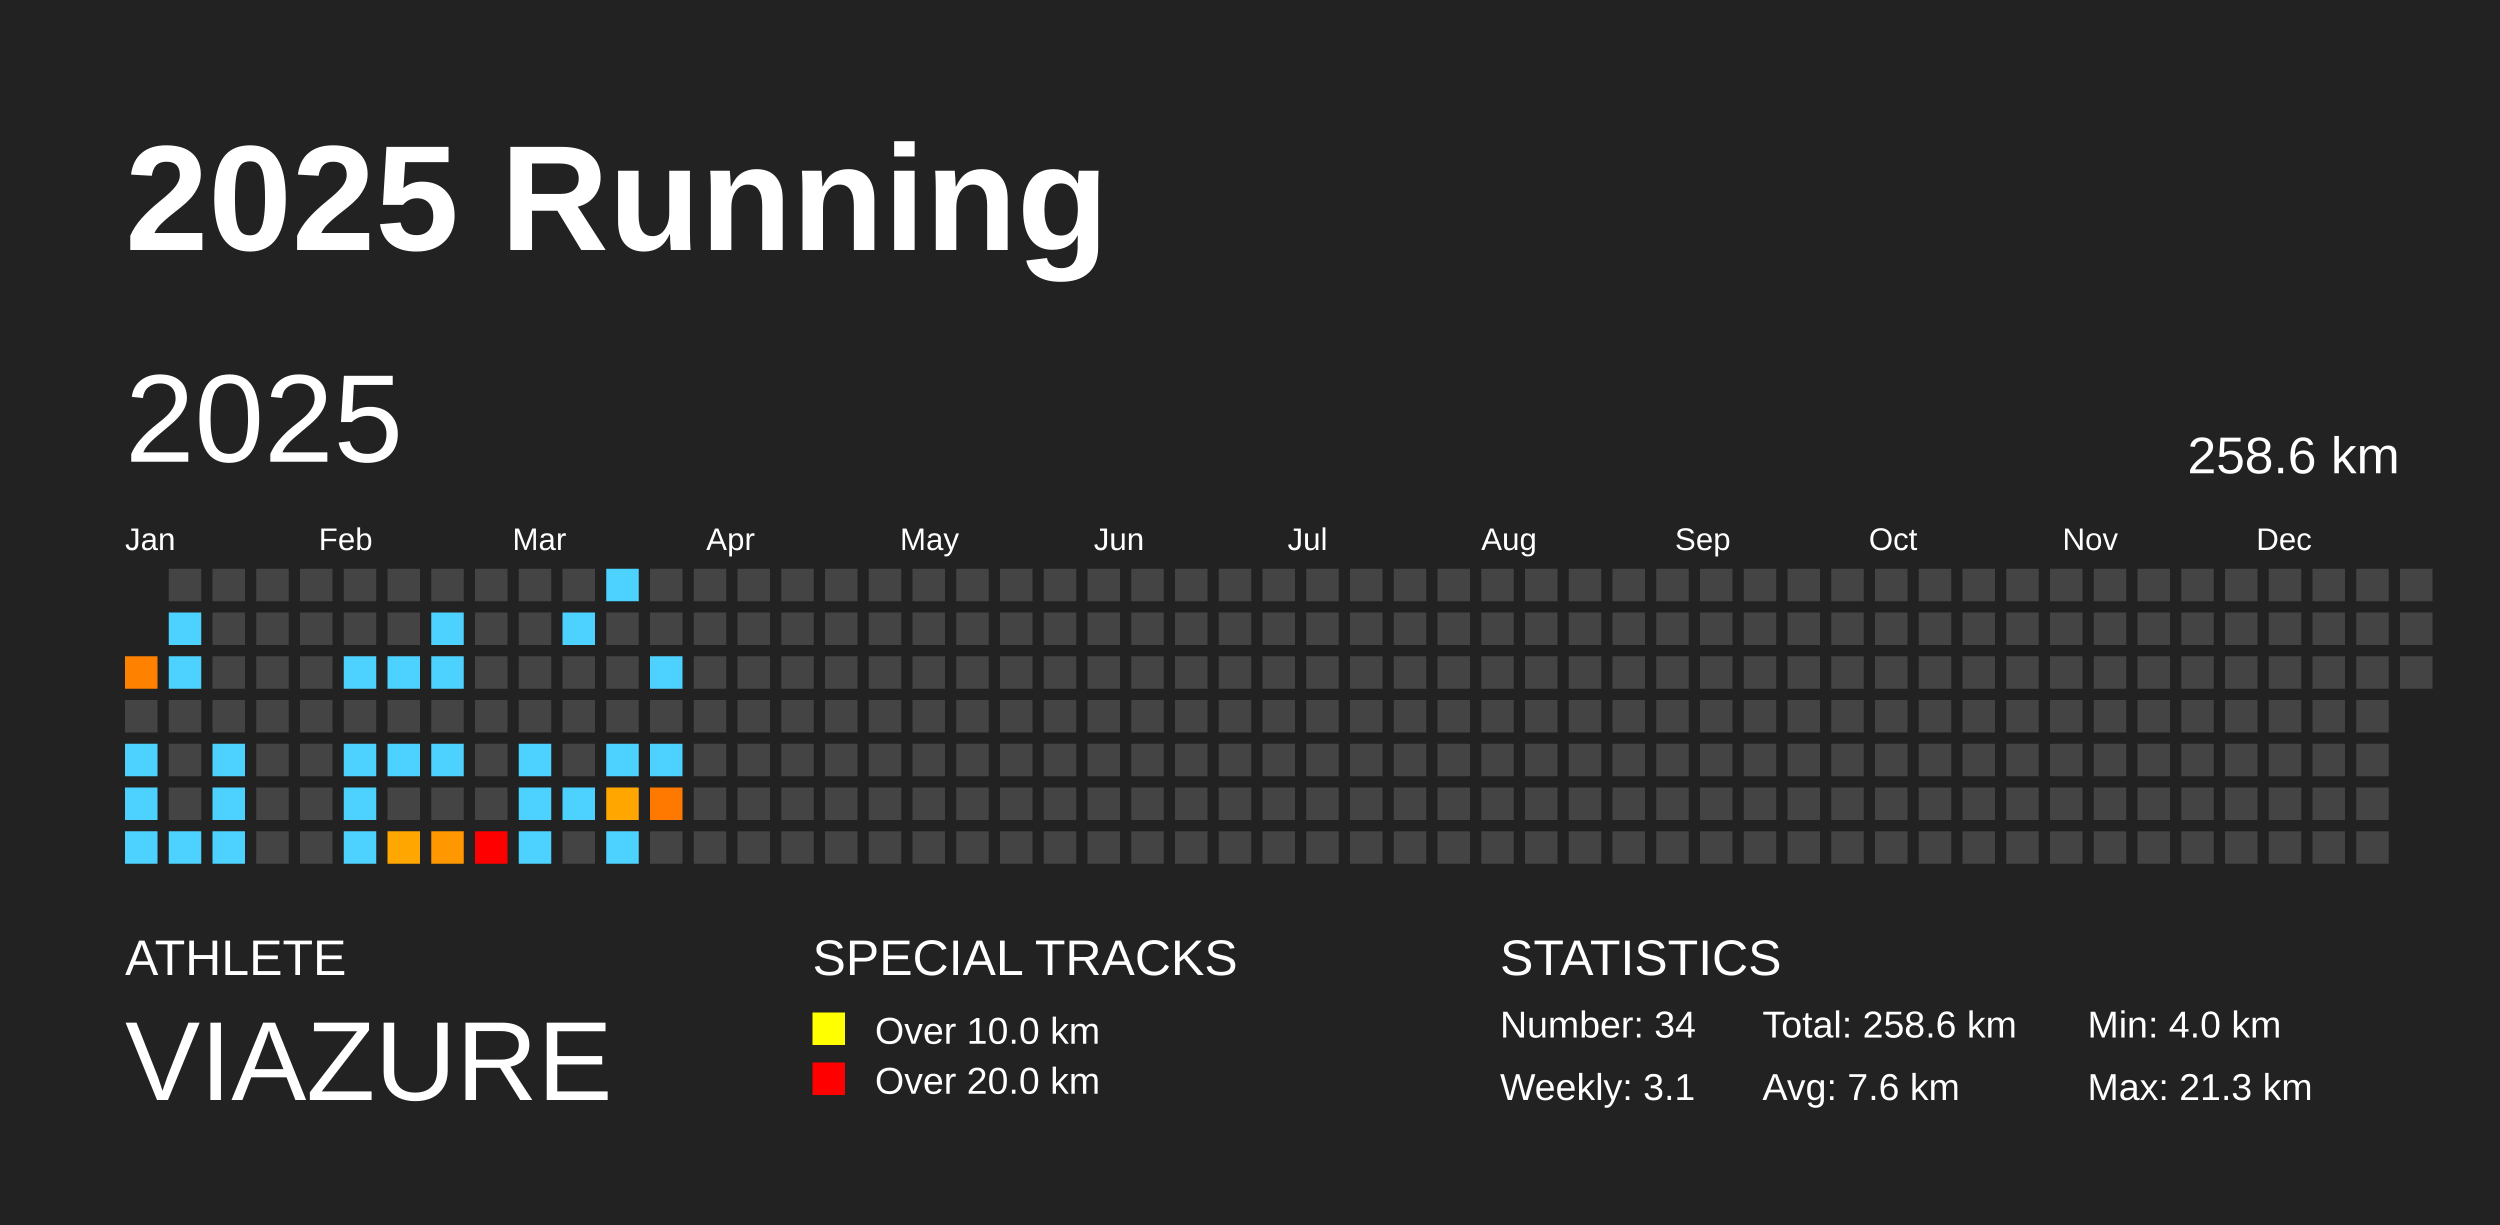
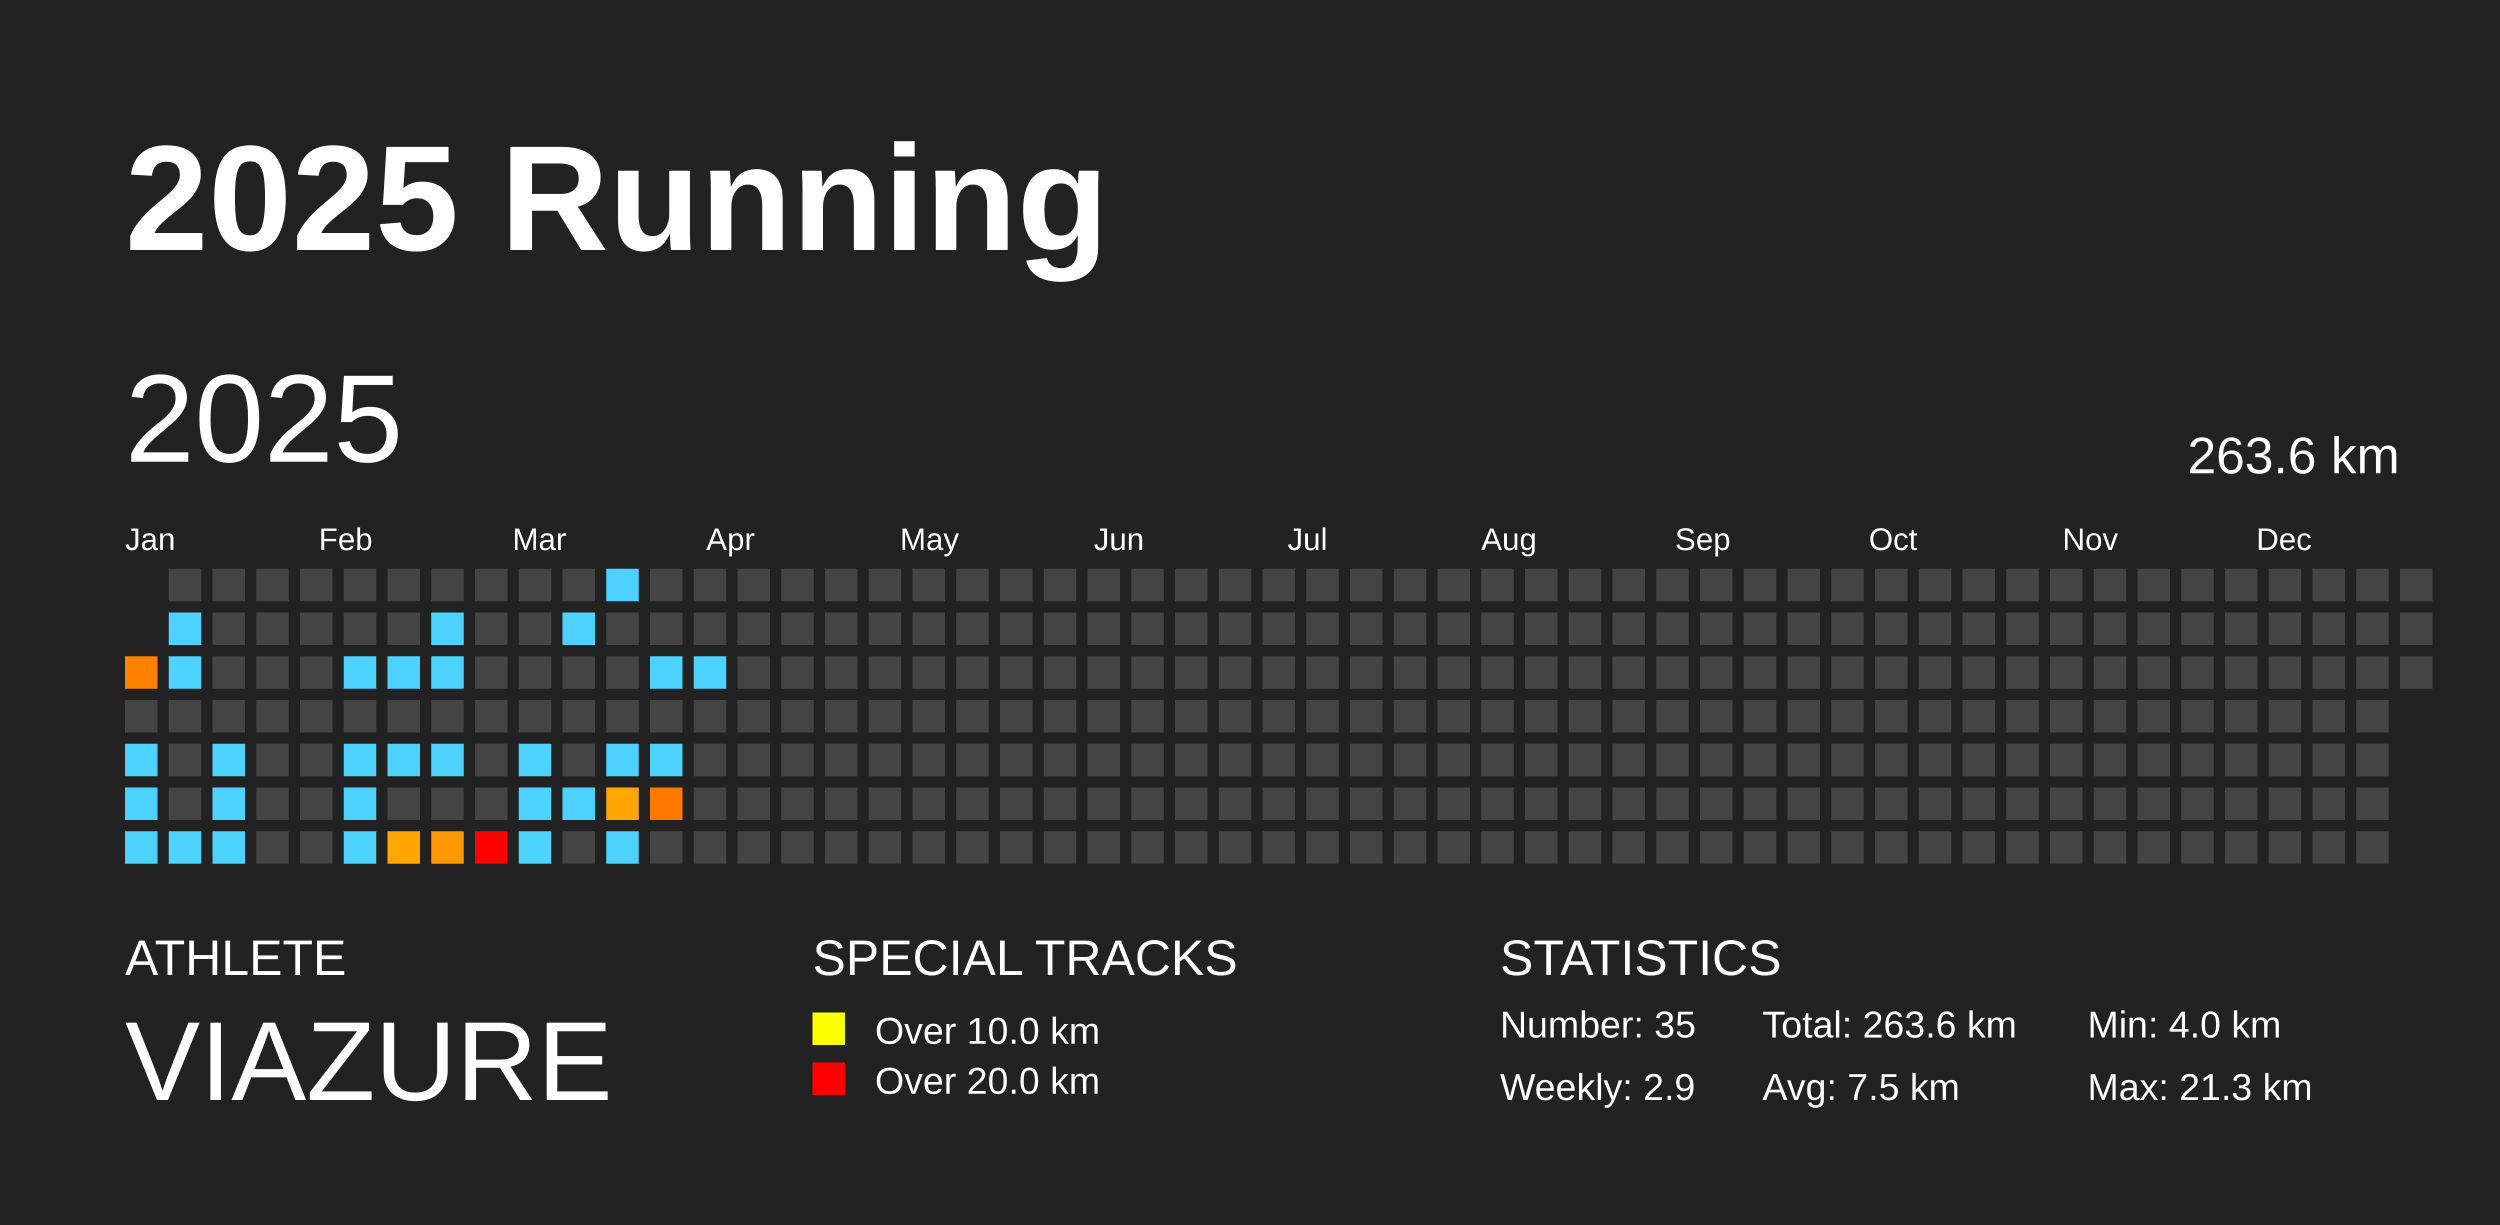
<svg xmlns="http://www.w3.org/2000/svg" baseProfile="full" height="98mm" version="1.1" viewBox="0,0,200,98" width="200mm">
  <defs />
  <rect fill="#222222" height="98" width="200" x="0" y="0" />
  <text fill="#FFFFFF" style="font-size:12px; font-family:Arial; font-weight:bold;" x="10" y="20">2025 Running</text>
  <text fill="#FFFFFF" style="font-size:4px; font-family:Arial" x="10" y="78">ATHLETE</text>
  <text fill="#FFFFFF" style="font-size:9px; font-family:Arial" x="10" y="88">VIAZURE</text>
  <text fill="#FFFFFF" style="font-size:4px; font-family:Arial" x="65" y="78">SPECIAL TRACKS</text>
  <rect fill="yellow" height="2.6" width="2.6" x="65" y="81" />
  <text fill="#FFFFFF" style="font-size:3px; font-family:Arial" x="70" y="83.5">Over 10.0 km</text>
  <rect fill="red" height="2.6" width="2.6" x="65" y="85" />
  <text fill="#FFFFFF" style="font-size:3px; font-family:Arial" x="70" y="87.5">Over 20.0 km</text>
  <text fill="#FFFFFF" style="font-size:4px; font-family:Arial" x="120" y="78">STATISTICS</text>
-   <text fill="#FFFFFF" style="font-size:3px; font-family:Arial" x="120" y="83">Number: 34</text>
-   <text fill="#FFFFFF" style="font-size:3px; font-family:Arial" x="120" y="88">Weekly: 3.1</text>
-   <text fill="#FFFFFF" style="font-size:3px; font-family:Arial" x="141" y="83">Total: 258.6 km</text>
-   <text fill="#FFFFFF" style="font-size:3px; font-family:Arial" x="141" y="88">Avg: 7.6 km</text>
+   <text fill="#FFFFFF" style="font-size:3px; font-family:Arial" x="120" y="83">Number: 35</text>
+   <text fill="#FFFFFF" style="font-size:3px; font-family:Arial" x="120" y="88">Weekly: 2.9</text>
+   <text fill="#FFFFFF" style="font-size:3px; font-family:Arial" x="141" y="83">Total: 263.6 km</text>
+   <text fill="#FFFFFF" style="font-size:3px; font-family:Arial" x="141" y="88">Avg: 7.5 km</text>
  <text fill="#FFFFFF" style="font-size:3px; font-family:Arial" x="167" y="83">Min: 4.0 km</text>
  <text fill="#FFFFFF" style="font-size:3px; font-family:Arial" x="167" y="88">Max: 21.3 km</text>
  <text dominant-baseline="hanging" fill="#FFFFFF" style="font-size:10.0px; font-family:Arial;" x="10" y="30">2025</text>
-   <text dominant-baseline="hanging" fill="#FFFFFF" style="font-size:4.125px; font-family:Arial;" x="175" y="35">258.6 km</text>
+   <text dominant-baseline="hanging" fill="#FFFFFF" style="font-size:4.125px; font-family:Arial;" x="175" y="35">263.6 km</text>
  <text fill="#FFFFFF" style="font-size:2.5px; font-family:Arial" x="10.0" y="44">Jan</text>
  <text fill="#FFFFFF" style="font-size:2.5px; font-family:Arial" x="25.5" y="44">Feb</text>
  <text fill="#FFFFFF" style="font-size:2.5px; font-family:Arial" x="41.0" y="44">Mar</text>
  <text fill="#FFFFFF" style="font-size:2.5px; font-family:Arial" x="56.5" y="44">Apr</text>
  <text fill="#FFFFFF" style="font-size:2.5px; font-family:Arial" x="72.0" y="44">May</text>
  <text fill="#FFFFFF" style="font-size:2.5px; font-family:Arial" x="87.5" y="44">Jun</text>
  <text fill="#FFFFFF" style="font-size:2.5px; font-family:Arial" x="103.0" y="44">Jul</text>
  <text fill="#FFFFFF" style="font-size:2.5px; font-family:Arial" x="118.5" y="44">Aug</text>
  <text fill="#FFFFFF" style="font-size:2.5px; font-family:Arial" x="134.0" y="44">Sep</text>
  <text fill="#FFFFFF" style="font-size:2.5px; font-family:Arial" x="149.5" y="44">Oct</text>
  <text fill="#FFFFFF" style="font-size:2.5px; font-family:Arial" x="165.0" y="44">Nov</text>
  <text fill="#FFFFFF" style="font-size:2.5px; font-family:Arial" x="180.5" y="44">Dec</text>
  <rect fill="#ff8100" height="2.6" width="2.6" x="10.0" y="52.5" />
  <rect fill="#444444" height="2.6" width="2.6" x="10.0" y="56.0" />
  <rect fill="#4dd2ff" height="2.6" width="2.6" x="10.0" y="59.5" />
  <rect fill="#4dd2ff" height="2.6" width="2.6" x="10.0" y="63.0" />
  <rect fill="#4dd2ff" height="2.6" width="2.6" x="10.0" y="66.5" />
  <rect fill="#444444" height="2.6" width="2.6" x="13.5" y="45.5" />
  <rect fill="#4dd2ff" height="2.6" width="2.6" x="13.5" y="49.0" />
  <rect fill="#4dd2ff" height="2.6" width="2.6" x="13.5" y="52.5" />
  <rect fill="#444444" height="2.6" width="2.6" x="13.5" y="56.0" />
  <rect fill="#444444" height="2.6" width="2.6" x="13.5" y="59.5" />
  <rect fill="#444444" height="2.6" width="2.6" x="13.5" y="63.0" />
  <rect fill="#4dd2ff" height="2.6" width="2.6" x="13.5" y="66.5" />
  <rect fill="#444444" height="2.6" width="2.6" x="17.0" y="45.5" />
  <rect fill="#444444" height="2.6" width="2.6" x="17.0" y="49.0" />
  <rect fill="#444444" height="2.6" width="2.6" x="17.0" y="52.5" />
  <rect fill="#444444" height="2.6" width="2.6" x="17.0" y="56.0" />
  <rect fill="#4dd2ff" height="2.6" width="2.6" x="17.0" y="59.5" />
  <rect fill="#4dd2ff" height="2.6" width="2.6" x="17.0" y="63.0" />
  <rect fill="#4dd2ff" height="2.6" width="2.6" x="17.0" y="66.5" />
  <rect fill="#444444" height="2.6" width="2.6" x="20.5" y="45.5" />
  <rect fill="#444444" height="2.6" width="2.6" x="20.5" y="49.0" />
  <rect fill="#444444" height="2.6" width="2.6" x="20.5" y="52.5" />
  <rect fill="#444444" height="2.6" width="2.6" x="20.5" y="56.0" />
  <rect fill="#444444" height="2.6" width="2.6" x="20.5" y="59.5" />
  <rect fill="#444444" height="2.6" width="2.6" x="20.5" y="63.0" />
  <rect fill="#444444" height="2.6" width="2.6" x="20.5" y="66.5" />
  <rect fill="#444444" height="2.6" width="2.6" x="24.0" y="45.5" />
  <rect fill="#444444" height="2.6" width="2.6" x="24.0" y="49.0" />
  <rect fill="#444444" height="2.6" width="2.6" x="24.0" y="52.5" />
  <rect fill="#444444" height="2.6" width="2.6" x="24.0" y="56.0" />
  <rect fill="#444444" height="2.6" width="2.6" x="24.0" y="59.5" />
  <rect fill="#444444" height="2.6" width="2.6" x="24.0" y="63.0" />
  <rect fill="#444444" height="2.6" width="2.6" x="24.0" y="66.5" />
  <rect fill="#444444" height="2.6" width="2.6" x="27.5" y="45.5" />
  <rect fill="#444444" height="2.6" width="2.6" x="27.5" y="49.0" />
  <rect fill="#4dd2ff" height="2.6" width="2.6" x="27.5" y="52.5" />
  <rect fill="#444444" height="2.6" width="2.6" x="27.5" y="56.0" />
  <rect fill="#4dd2ff" height="2.6" width="2.6" x="27.5" y="59.5" />
  <rect fill="#4dd2ff" height="2.6" width="2.6" x="27.5" y="63.0" />
  <rect fill="#4dd2ff" height="2.6" width="2.6" x="27.5" y="66.5" />
  <rect fill="#444444" height="2.6" width="2.6" x="31.0" y="45.5" />
  <rect fill="#444444" height="2.6" width="2.6" x="31.0" y="49.0" />
  <rect fill="#4dd2ff" height="2.6" width="2.6" x="31.0" y="52.5" />
  <rect fill="#444444" height="2.6" width="2.6" x="31.0" y="56.0" />
  <rect fill="#4dd2ff" height="2.6" width="2.6" x="31.0" y="59.5" />
  <rect fill="#444444" height="2.6" width="2.6" x="31.0" y="63.0" />
  <rect fill="#ffa600" height="2.6" width="2.6" x="31.0" y="66.5" />
  <rect fill="#444444" height="2.6" width="2.6" x="34.5" y="45.5" />
  <rect fill="#4dd2ff" height="2.6" width="2.6" x="34.5" y="49.0" />
  <rect fill="#4dd2ff" height="2.6" width="2.6" x="34.5" y="52.5" />
  <rect fill="#444444" height="2.6" width="2.6" x="34.5" y="56.0" />
  <rect fill="#4dd2ff" height="2.6" width="2.6" x="34.5" y="59.5" />
  <rect fill="#444444" height="2.6" width="2.6" x="34.5" y="63.0" />
  <rect fill="#ff9800" height="2.6" width="2.6" x="34.5" y="66.5" />
  <rect fill="#444444" height="2.6" width="2.6" x="38.0" y="45.5" />
  <rect fill="#444444" height="2.6" width="2.6" x="38.0" y="49.0" />
  <rect fill="#444444" height="2.6" width="2.6" x="38.0" y="52.5" />
  <rect fill="#444444" height="2.6" width="2.6" x="38.0" y="56.0" />
  <rect fill="#444444" height="2.6" width="2.6" x="38.0" y="59.5" />
  <rect fill="#444444" height="2.6" width="2.6" x="38.0" y="63.0" />
  <rect fill="red" height="2.6" width="2.6" x="38.0" y="66.5" />
  <rect fill="#444444" height="2.6" width="2.6" x="41.5" y="45.5" />
  <rect fill="#444444" height="2.6" width="2.6" x="41.5" y="49.0" />
  <rect fill="#444444" height="2.6" width="2.6" x="41.5" y="52.5" />
  <rect fill="#444444" height="2.6" width="2.6" x="41.5" y="56.0" />
  <rect fill="#4dd2ff" height="2.6" width="2.6" x="41.5" y="59.5" />
  <rect fill="#4dd2ff" height="2.6" width="2.6" x="41.5" y="63.0" />
  <rect fill="#4dd2ff" height="2.6" width="2.6" x="41.5" y="66.5" />
  <rect fill="#444444" height="2.6" width="2.6" x="45.0" y="45.5" />
  <rect fill="#4dd2ff" height="2.6" width="2.6" x="45.0" y="49.0" />
  <rect fill="#444444" height="2.6" width="2.6" x="45.0" y="52.5" />
  <rect fill="#444444" height="2.6" width="2.6" x="45.0" y="56.0" />
  <rect fill="#444444" height="2.6" width="2.6" x="45.0" y="59.5" />
  <rect fill="#4dd2ff" height="2.6" width="2.6" x="45.0" y="63.0" />
  <rect fill="#444444" height="2.6" width="2.6" x="45.0" y="66.5" />
  <rect fill="#4dd2ff" height="2.6" width="2.6" x="48.5" y="45.5" />
  <rect fill="#444444" height="2.6" width="2.6" x="48.5" y="49.0" />
  <rect fill="#444444" height="2.6" width="2.6" x="48.5" y="52.5" />
  <rect fill="#444444" height="2.6" width="2.6" x="48.5" y="56.0" />
  <rect fill="#4dd2ff" height="2.6" width="2.6" x="48.5" y="59.5" />
  <rect fill="#ffa700" height="2.6" width="2.6" x="48.5" y="63.0" />
  <rect fill="#4dd2ff" height="2.6" width="2.6" x="48.5" y="66.5" />
  <rect fill="#444444" height="2.6" width="2.6" x="52.0" y="45.5" />
  <rect fill="#444444" height="2.6" width="2.6" x="52.0" y="49.0" />
  <rect fill="#4dd2ff" height="2.6" width="2.6" x="52.0" y="52.5" />
  <rect fill="#444444" height="2.6" width="2.6" x="52.0" y="56.0" />
  <rect fill="#4dd2ff" height="2.6" width="2.6" x="52.0" y="59.5" />
  <rect fill="#ff7900" height="2.6" width="2.6" x="52.0" y="63.0" />
  <rect fill="#444444" height="2.6" width="2.6" x="52.0" y="66.5" />
  <rect fill="#444444" height="2.6" width="2.6" x="55.5" y="45.5" />
  <rect fill="#444444" height="2.6" width="2.6" x="55.5" y="49.0" />
-   <rect fill="#444444" height="2.6" width="2.6" x="55.5" y="52.5" />
+   <rect fill="#4dd2ff" height="2.6" width="2.6" x="55.5" y="52.5" />
  <rect fill="#444444" height="2.6" width="2.6" x="55.5" y="56.0" />
  <rect fill="#444444" height="2.6" width="2.6" x="55.5" y="59.5" />
  <rect fill="#444444" height="2.6" width="2.6" x="55.5" y="63.0" />
  <rect fill="#444444" height="2.6" width="2.6" x="55.5" y="66.5" />
  <rect fill="#444444" height="2.6" width="2.6" x="59.0" y="45.5" />
  <rect fill="#444444" height="2.6" width="2.6" x="59.0" y="49.0" />
  <rect fill="#444444" height="2.6" width="2.6" x="59.0" y="52.5" />
  <rect fill="#444444" height="2.6" width="2.6" x="59.0" y="56.0" />
  <rect fill="#444444" height="2.6" width="2.6" x="59.0" y="59.5" />
  <rect fill="#444444" height="2.6" width="2.6" x="59.0" y="63.0" />
  <rect fill="#444444" height="2.6" width="2.6" x="59.0" y="66.5" />
  <rect fill="#444444" height="2.6" width="2.6" x="62.5" y="45.5" />
  <rect fill="#444444" height="2.6" width="2.6" x="62.5" y="49.0" />
  <rect fill="#444444" height="2.6" width="2.6" x="62.5" y="52.5" />
  <rect fill="#444444" height="2.6" width="2.6" x="62.5" y="56.0" />
  <rect fill="#444444" height="2.6" width="2.6" x="62.5" y="59.5" />
  <rect fill="#444444" height="2.6" width="2.6" x="62.5" y="63.0" />
  <rect fill="#444444" height="2.6" width="2.6" x="62.5" y="66.5" />
  <rect fill="#444444" height="2.6" width="2.6" x="66.0" y="45.5" />
  <rect fill="#444444" height="2.6" width="2.6" x="66.0" y="49.0" />
  <rect fill="#444444" height="2.6" width="2.6" x="66.0" y="52.5" />
  <rect fill="#444444" height="2.6" width="2.6" x="66.0" y="56.0" />
  <rect fill="#444444" height="2.6" width="2.6" x="66.0" y="59.5" />
  <rect fill="#444444" height="2.6" width="2.6" x="66.0" y="63.0" />
  <rect fill="#444444" height="2.6" width="2.6" x="66.0" y="66.5" />
  <rect fill="#444444" height="2.6" width="2.6" x="69.5" y="45.5" />
  <rect fill="#444444" height="2.6" width="2.6" x="69.5" y="49.0" />
  <rect fill="#444444" height="2.6" width="2.6" x="69.5" y="52.5" />
  <rect fill="#444444" height="2.6" width="2.6" x="69.5" y="56.0" />
  <rect fill="#444444" height="2.6" width="2.6" x="69.5" y="59.5" />
  <rect fill="#444444" height="2.6" width="2.6" x="69.5" y="63.0" />
  <rect fill="#444444" height="2.6" width="2.6" x="69.5" y="66.5" />
  <rect fill="#444444" height="2.6" width="2.6" x="73.0" y="45.5" />
  <rect fill="#444444" height="2.6" width="2.6" x="73.0" y="49.0" />
  <rect fill="#444444" height="2.6" width="2.6" x="73.0" y="52.5" />
  <rect fill="#444444" height="2.6" width="2.6" x="73.0" y="56.0" />
  <rect fill="#444444" height="2.6" width="2.6" x="73.0" y="59.5" />
  <rect fill="#444444" height="2.6" width="2.6" x="73.0" y="63.0" />
  <rect fill="#444444" height="2.6" width="2.6" x="73.0" y="66.5" />
  <rect fill="#444444" height="2.6" width="2.6" x="76.5" y="45.5" />
  <rect fill="#444444" height="2.6" width="2.6" x="76.5" y="49.0" />
  <rect fill="#444444" height="2.6" width="2.6" x="76.5" y="52.5" />
  <rect fill="#444444" height="2.6" width="2.6" x="76.5" y="56.0" />
  <rect fill="#444444" height="2.6" width="2.6" x="76.5" y="59.5" />
  <rect fill="#444444" height="2.6" width="2.6" x="76.5" y="63.0" />
  <rect fill="#444444" height="2.6" width="2.6" x="76.5" y="66.5" />
  <rect fill="#444444" height="2.6" width="2.6" x="80.0" y="45.5" />
  <rect fill="#444444" height="2.6" width="2.6" x="80.0" y="49.0" />
  <rect fill="#444444" height="2.6" width="2.6" x="80.0" y="52.5" />
  <rect fill="#444444" height="2.6" width="2.6" x="80.0" y="56.0" />
  <rect fill="#444444" height="2.6" width="2.6" x="80.0" y="59.5" />
  <rect fill="#444444" height="2.6" width="2.6" x="80.0" y="63.0" />
  <rect fill="#444444" height="2.6" width="2.6" x="80.0" y="66.5" />
  <rect fill="#444444" height="2.6" width="2.6" x="83.5" y="45.5" />
  <rect fill="#444444" height="2.6" width="2.6" x="83.5" y="49.0" />
  <rect fill="#444444" height="2.6" width="2.6" x="83.5" y="52.5" />
  <rect fill="#444444" height="2.6" width="2.6" x="83.5" y="56.0" />
  <rect fill="#444444" height="2.6" width="2.6" x="83.5" y="59.5" />
  <rect fill="#444444" height="2.6" width="2.6" x="83.5" y="63.0" />
  <rect fill="#444444" height="2.6" width="2.6" x="83.5" y="66.5" />
  <rect fill="#444444" height="2.6" width="2.6" x="87.0" y="45.5" />
  <rect fill="#444444" height="2.6" width="2.6" x="87.0" y="49.0" />
  <rect fill="#444444" height="2.6" width="2.6" x="87.0" y="52.5" />
  <rect fill="#444444" height="2.6" width="2.6" x="87.0" y="56.0" />
  <rect fill="#444444" height="2.6" width="2.6" x="87.0" y="59.5" />
  <rect fill="#444444" height="2.6" width="2.6" x="87.0" y="63.0" />
  <rect fill="#444444" height="2.6" width="2.6" x="87.0" y="66.5" />
  <rect fill="#444444" height="2.6" width="2.6" x="90.5" y="45.5" />
  <rect fill="#444444" height="2.6" width="2.6" x="90.5" y="49.0" />
  <rect fill="#444444" height="2.6" width="2.6" x="90.5" y="52.5" />
  <rect fill="#444444" height="2.6" width="2.6" x="90.5" y="56.0" />
  <rect fill="#444444" height="2.6" width="2.6" x="90.5" y="59.5" />
  <rect fill="#444444" height="2.6" width="2.6" x="90.5" y="63.0" />
  <rect fill="#444444" height="2.6" width="2.6" x="90.5" y="66.5" />
  <rect fill="#444444" height="2.6" width="2.6" x="94.0" y="45.5" />
  <rect fill="#444444" height="2.6" width="2.6" x="94.0" y="49.0" />
  <rect fill="#444444" height="2.6" width="2.6" x="94.0" y="52.5" />
  <rect fill="#444444" height="2.6" width="2.6" x="94.0" y="56.0" />
  <rect fill="#444444" height="2.6" width="2.6" x="94.0" y="59.5" />
  <rect fill="#444444" height="2.6" width="2.6" x="94.0" y="63.0" />
  <rect fill="#444444" height="2.6" width="2.6" x="94.0" y="66.5" />
  <rect fill="#444444" height="2.6" width="2.6" x="97.5" y="45.5" />
  <rect fill="#444444" height="2.6" width="2.6" x="97.5" y="49.0" />
  <rect fill="#444444" height="2.6" width="2.6" x="97.5" y="52.5" />
  <rect fill="#444444" height="2.6" width="2.6" x="97.5" y="56.0" />
  <rect fill="#444444" height="2.6" width="2.6" x="97.5" y="59.5" />
  <rect fill="#444444" height="2.6" width="2.6" x="97.5" y="63.0" />
  <rect fill="#444444" height="2.6" width="2.6" x="97.5" y="66.5" />
  <rect fill="#444444" height="2.6" width="2.6" x="101.0" y="45.5" />
  <rect fill="#444444" height="2.6" width="2.6" x="101.0" y="49.0" />
  <rect fill="#444444" height="2.6" width="2.6" x="101.0" y="52.5" />
  <rect fill="#444444" height="2.6" width="2.6" x="101.0" y="56.0" />
  <rect fill="#444444" height="2.6" width="2.6" x="101.0" y="59.5" />
  <rect fill="#444444" height="2.6" width="2.6" x="101.0" y="63.0" />
  <rect fill="#444444" height="2.6" width="2.6" x="101.0" y="66.5" />
  <rect fill="#444444" height="2.6" width="2.6" x="104.5" y="45.5" />
  <rect fill="#444444" height="2.6" width="2.6" x="104.5" y="49.0" />
  <rect fill="#444444" height="2.6" width="2.6" x="104.5" y="52.5" />
  <rect fill="#444444" height="2.6" width="2.6" x="104.5" y="56.0" />
  <rect fill="#444444" height="2.6" width="2.6" x="104.5" y="59.5" />
  <rect fill="#444444" height="2.6" width="2.6" x="104.5" y="63.0" />
  <rect fill="#444444" height="2.6" width="2.6" x="104.5" y="66.5" />
  <rect fill="#444444" height="2.6" width="2.6" x="108.0" y="45.5" />
  <rect fill="#444444" height="2.6" width="2.6" x="108.0" y="49.0" />
  <rect fill="#444444" height="2.6" width="2.6" x="108.0" y="52.5" />
  <rect fill="#444444" height="2.6" width="2.6" x="108.0" y="56.0" />
  <rect fill="#444444" height="2.6" width="2.6" x="108.0" y="59.5" />
  <rect fill="#444444" height="2.6" width="2.6" x="108.0" y="63.0" />
  <rect fill="#444444" height="2.6" width="2.6" x="108.0" y="66.5" />
  <rect fill="#444444" height="2.6" width="2.6" x="111.5" y="45.5" />
  <rect fill="#444444" height="2.6" width="2.6" x="111.5" y="49.0" />
  <rect fill="#444444" height="2.6" width="2.6" x="111.5" y="52.5" />
  <rect fill="#444444" height="2.6" width="2.6" x="111.5" y="56.0" />
  <rect fill="#444444" height="2.6" width="2.6" x="111.5" y="59.5" />
  <rect fill="#444444" height="2.6" width="2.6" x="111.5" y="63.0" />
  <rect fill="#444444" height="2.6" width="2.6" x="111.5" y="66.5" />
  <rect fill="#444444" height="2.6" width="2.6" x="115.0" y="45.5" />
  <rect fill="#444444" height="2.6" width="2.6" x="115.0" y="49.0" />
  <rect fill="#444444" height="2.6" width="2.6" x="115.0" y="52.5" />
  <rect fill="#444444" height="2.6" width="2.6" x="115.0" y="56.0" />
  <rect fill="#444444" height="2.6" width="2.6" x="115.0" y="59.5" />
  <rect fill="#444444" height="2.6" width="2.6" x="115.0" y="63.0" />
  <rect fill="#444444" height="2.6" width="2.6" x="115.0" y="66.5" />
  <rect fill="#444444" height="2.6" width="2.6" x="118.5" y="45.5" />
  <rect fill="#444444" height="2.6" width="2.6" x="118.5" y="49.0" />
  <rect fill="#444444" height="2.6" width="2.6" x="118.5" y="52.5" />
  <rect fill="#444444" height="2.6" width="2.6" x="118.5" y="56.0" />
  <rect fill="#444444" height="2.6" width="2.6" x="118.5" y="59.5" />
  <rect fill="#444444" height="2.6" width="2.6" x="118.5" y="63.0" />
  <rect fill="#444444" height="2.6" width="2.6" x="118.5" y="66.5" />
  <rect fill="#444444" height="2.6" width="2.6" x="122.0" y="45.5" />
  <rect fill="#444444" height="2.6" width="2.6" x="122.0" y="49.0" />
  <rect fill="#444444" height="2.6" width="2.6" x="122.0" y="52.5" />
  <rect fill="#444444" height="2.6" width="2.6" x="122.0" y="56.0" />
  <rect fill="#444444" height="2.6" width="2.6" x="122.0" y="59.5" />
  <rect fill="#444444" height="2.6" width="2.6" x="122.0" y="63.0" />
  <rect fill="#444444" height="2.6" width="2.6" x="122.0" y="66.5" />
  <rect fill="#444444" height="2.6" width="2.6" x="125.5" y="45.5" />
  <rect fill="#444444" height="2.6" width="2.6" x="125.5" y="49.0" />
  <rect fill="#444444" height="2.6" width="2.6" x="125.5" y="52.5" />
  <rect fill="#444444" height="2.6" width="2.6" x="125.5" y="56.0" />
  <rect fill="#444444" height="2.6" width="2.6" x="125.5" y="59.5" />
  <rect fill="#444444" height="2.6" width="2.6" x="125.5" y="63.0" />
  <rect fill="#444444" height="2.6" width="2.6" x="125.5" y="66.5" />
  <rect fill="#444444" height="2.6" width="2.6" x="129.0" y="45.5" />
  <rect fill="#444444" height="2.6" width="2.6" x="129.0" y="49.0" />
  <rect fill="#444444" height="2.6" width="2.6" x="129.0" y="52.5" />
  <rect fill="#444444" height="2.6" width="2.6" x="129.0" y="56.0" />
  <rect fill="#444444" height="2.6" width="2.6" x="129.0" y="59.5" />
  <rect fill="#444444" height="2.6" width="2.6" x="129.0" y="63.0" />
  <rect fill="#444444" height="2.6" width="2.6" x="129.0" y="66.5" />
  <rect fill="#444444" height="2.6" width="2.6" x="132.5" y="45.5" />
  <rect fill="#444444" height="2.6" width="2.6" x="132.5" y="49.0" />
  <rect fill="#444444" height="2.6" width="2.6" x="132.5" y="52.5" />
  <rect fill="#444444" height="2.6" width="2.6" x="132.5" y="56.0" />
  <rect fill="#444444" height="2.6" width="2.6" x="132.5" y="59.5" />
  <rect fill="#444444" height="2.6" width="2.6" x="132.5" y="63.0" />
  <rect fill="#444444" height="2.6" width="2.6" x="132.5" y="66.5" />
  <rect fill="#444444" height="2.6" width="2.6" x="136.0" y="45.5" />
  <rect fill="#444444" height="2.6" width="2.6" x="136.0" y="49.0" />
  <rect fill="#444444" height="2.6" width="2.6" x="136.0" y="52.5" />
  <rect fill="#444444" height="2.6" width="2.6" x="136.0" y="56.0" />
  <rect fill="#444444" height="2.6" width="2.6" x="136.0" y="59.5" />
  <rect fill="#444444" height="2.6" width="2.6" x="136.0" y="63.0" />
  <rect fill="#444444" height="2.6" width="2.6" x="136.0" y="66.5" />
  <rect fill="#444444" height="2.6" width="2.6" x="139.5" y="45.5" />
  <rect fill="#444444" height="2.6" width="2.6" x="139.5" y="49.0" />
  <rect fill="#444444" height="2.6" width="2.6" x="139.5" y="52.5" />
  <rect fill="#444444" height="2.6" width="2.6" x="139.5" y="56.0" />
  <rect fill="#444444" height="2.6" width="2.6" x="139.5" y="59.5" />
  <rect fill="#444444" height="2.6" width="2.6" x="139.5" y="63.0" />
  <rect fill="#444444" height="2.6" width="2.6" x="139.5" y="66.5" />
  <rect fill="#444444" height="2.6" width="2.6" x="143.0" y="45.5" />
  <rect fill="#444444" height="2.6" width="2.6" x="143.0" y="49.0" />
  <rect fill="#444444" height="2.6" width="2.6" x="143.0" y="52.5" />
  <rect fill="#444444" height="2.6" width="2.6" x="143.0" y="56.0" />
  <rect fill="#444444" height="2.6" width="2.6" x="143.0" y="59.5" />
  <rect fill="#444444" height="2.6" width="2.6" x="143.0" y="63.0" />
  <rect fill="#444444" height="2.6" width="2.6" x="143.0" y="66.5" />
  <rect fill="#444444" height="2.6" width="2.6" x="146.5" y="45.5" />
  <rect fill="#444444" height="2.6" width="2.6" x="146.5" y="49.0" />
  <rect fill="#444444" height="2.6" width="2.6" x="146.5" y="52.5" />
  <rect fill="#444444" height="2.6" width="2.6" x="146.5" y="56.0" />
  <rect fill="#444444" height="2.6" width="2.6" x="146.5" y="59.5" />
  <rect fill="#444444" height="2.6" width="2.6" x="146.5" y="63.0" />
  <rect fill="#444444" height="2.6" width="2.6" x="146.5" y="66.5" />
  <rect fill="#444444" height="2.6" width="2.6" x="150.0" y="45.5" />
  <rect fill="#444444" height="2.6" width="2.6" x="150.0" y="49.0" />
  <rect fill="#444444" height="2.6" width="2.6" x="150.0" y="52.5" />
  <rect fill="#444444" height="2.6" width="2.6" x="150.0" y="56.0" />
  <rect fill="#444444" height="2.6" width="2.6" x="150.0" y="59.5" />
  <rect fill="#444444" height="2.6" width="2.6" x="150.0" y="63.0" />
  <rect fill="#444444" height="2.6" width="2.6" x="150.0" y="66.5" />
  <rect fill="#444444" height="2.6" width="2.6" x="153.5" y="45.5" />
  <rect fill="#444444" height="2.6" width="2.6" x="153.5" y="49.0" />
  <rect fill="#444444" height="2.6" width="2.6" x="153.5" y="52.5" />
  <rect fill="#444444" height="2.6" width="2.6" x="153.5" y="56.0" />
  <rect fill="#444444" height="2.6" width="2.6" x="153.5" y="59.5" />
  <rect fill="#444444" height="2.6" width="2.6" x="153.5" y="63.0" />
  <rect fill="#444444" height="2.6" width="2.6" x="153.5" y="66.5" />
  <rect fill="#444444" height="2.6" width="2.6" x="157.0" y="45.5" />
  <rect fill="#444444" height="2.6" width="2.6" x="157.0" y="49.0" />
  <rect fill="#444444" height="2.6" width="2.6" x="157.0" y="52.5" />
  <rect fill="#444444" height="2.6" width="2.6" x="157.0" y="56.0" />
  <rect fill="#444444" height="2.6" width="2.6" x="157.0" y="59.5" />
  <rect fill="#444444" height="2.6" width="2.6" x="157.0" y="63.0" />
  <rect fill="#444444" height="2.6" width="2.6" x="157.0" y="66.5" />
  <rect fill="#444444" height="2.6" width="2.6" x="160.5" y="45.5" />
  <rect fill="#444444" height="2.6" width="2.6" x="160.5" y="49.0" />
  <rect fill="#444444" height="2.6" width="2.6" x="160.5" y="52.5" />
  <rect fill="#444444" height="2.6" width="2.6" x="160.5" y="56.0" />
  <rect fill="#444444" height="2.6" width="2.6" x="160.5" y="59.5" />
  <rect fill="#444444" height="2.6" width="2.6" x="160.5" y="63.0" />
  <rect fill="#444444" height="2.6" width="2.6" x="160.5" y="66.5" />
  <rect fill="#444444" height="2.6" width="2.6" x="164.0" y="45.5" />
  <rect fill="#444444" height="2.6" width="2.6" x="164.0" y="49.0" />
  <rect fill="#444444" height="2.6" width="2.6" x="164.0" y="52.5" />
  <rect fill="#444444" height="2.6" width="2.6" x="164.0" y="56.0" />
  <rect fill="#444444" height="2.6" width="2.6" x="164.0" y="59.5" />
  <rect fill="#444444" height="2.6" width="2.6" x="164.0" y="63.0" />
  <rect fill="#444444" height="2.6" width="2.6" x="164.0" y="66.5" />
  <rect fill="#444444" height="2.6" width="2.6" x="167.5" y="45.5" />
  <rect fill="#444444" height="2.6" width="2.6" x="167.5" y="49.0" />
  <rect fill="#444444" height="2.6" width="2.6" x="167.5" y="52.5" />
  <rect fill="#444444" height="2.6" width="2.6" x="167.5" y="56.0" />
  <rect fill="#444444" height="2.6" width="2.6" x="167.5" y="59.5" />
  <rect fill="#444444" height="2.6" width="2.6" x="167.5" y="63.0" />
  <rect fill="#444444" height="2.6" width="2.6" x="167.5" y="66.5" />
  <rect fill="#444444" height="2.6" width="2.6" x="171.0" y="45.5" />
  <rect fill="#444444" height="2.6" width="2.6" x="171.0" y="49.0" />
  <rect fill="#444444" height="2.6" width="2.6" x="171.0" y="52.5" />
  <rect fill="#444444" height="2.6" width="2.6" x="171.0" y="56.0" />
  <rect fill="#444444" height="2.6" width="2.6" x="171.0" y="59.5" />
  <rect fill="#444444" height="2.6" width="2.6" x="171.0" y="63.0" />
  <rect fill="#444444" height="2.6" width="2.6" x="171.0" y="66.5" />
  <rect fill="#444444" height="2.6" width="2.6" x="174.5" y="45.5" />
  <rect fill="#444444" height="2.6" width="2.6" x="174.5" y="49.0" />
  <rect fill="#444444" height="2.6" width="2.6" x="174.5" y="52.5" />
  <rect fill="#444444" height="2.6" width="2.6" x="174.5" y="56.0" />
  <rect fill="#444444" height="2.6" width="2.6" x="174.5" y="59.5" />
  <rect fill="#444444" height="2.6" width="2.6" x="174.5" y="63.0" />
  <rect fill="#444444" height="2.6" width="2.6" x="174.5" y="66.5" />
  <rect fill="#444444" height="2.6" width="2.6" x="178.0" y="45.5" />
  <rect fill="#444444" height="2.6" width="2.6" x="178.0" y="49.0" />
  <rect fill="#444444" height="2.6" width="2.6" x="178.0" y="52.5" />
  <rect fill="#444444" height="2.6" width="2.6" x="178.0" y="56.0" />
  <rect fill="#444444" height="2.6" width="2.6" x="178.0" y="59.5" />
  <rect fill="#444444" height="2.6" width="2.6" x="178.0" y="63.0" />
  <rect fill="#444444" height="2.6" width="2.6" x="178.0" y="66.5" />
  <rect fill="#444444" height="2.6" width="2.6" x="181.5" y="45.5" />
  <rect fill="#444444" height="2.6" width="2.6" x="181.5" y="49.0" />
  <rect fill="#444444" height="2.6" width="2.6" x="181.5" y="52.5" />
  <rect fill="#444444" height="2.6" width="2.6" x="181.5" y="56.0" />
  <rect fill="#444444" height="2.6" width="2.6" x="181.5" y="59.5" />
  <rect fill="#444444" height="2.6" width="2.6" x="181.5" y="63.0" />
  <rect fill="#444444" height="2.6" width="2.6" x="181.5" y="66.5" />
  <rect fill="#444444" height="2.6" width="2.6" x="185.0" y="45.5" />
  <rect fill="#444444" height="2.6" width="2.6" x="185.0" y="49.0" />
  <rect fill="#444444" height="2.6" width="2.6" x="185.0" y="52.5" />
  <rect fill="#444444" height="2.6" width="2.6" x="185.0" y="56.0" />
  <rect fill="#444444" height="2.6" width="2.6" x="185.0" y="59.5" />
  <rect fill="#444444" height="2.6" width="2.6" x="185.0" y="63.0" />
  <rect fill="#444444" height="2.6" width="2.6" x="185.0" y="66.5" />
  <rect fill="#444444" height="2.6" width="2.6" x="188.5" y="45.5" />
  <rect fill="#444444" height="2.6" width="2.6" x="188.5" y="49.0" />
  <rect fill="#444444" height="2.6" width="2.6" x="188.5" y="52.5" />
  <rect fill="#444444" height="2.6" width="2.6" x="188.5" y="56.0" />
  <rect fill="#444444" height="2.6" width="2.6" x="188.5" y="59.5" />
  <rect fill="#444444" height="2.6" width="2.6" x="188.5" y="63.0" />
  <rect fill="#444444" height="2.6" width="2.6" x="188.5" y="66.5" />
  <rect fill="#444444" height="2.6" width="2.6" x="192.0" y="45.5" />
  <rect fill="#444444" height="2.6" width="2.6" x="192.0" y="49.0" />
  <rect fill="#444444" height="2.6" width="2.6" x="192.0" y="52.5" />
</svg>
